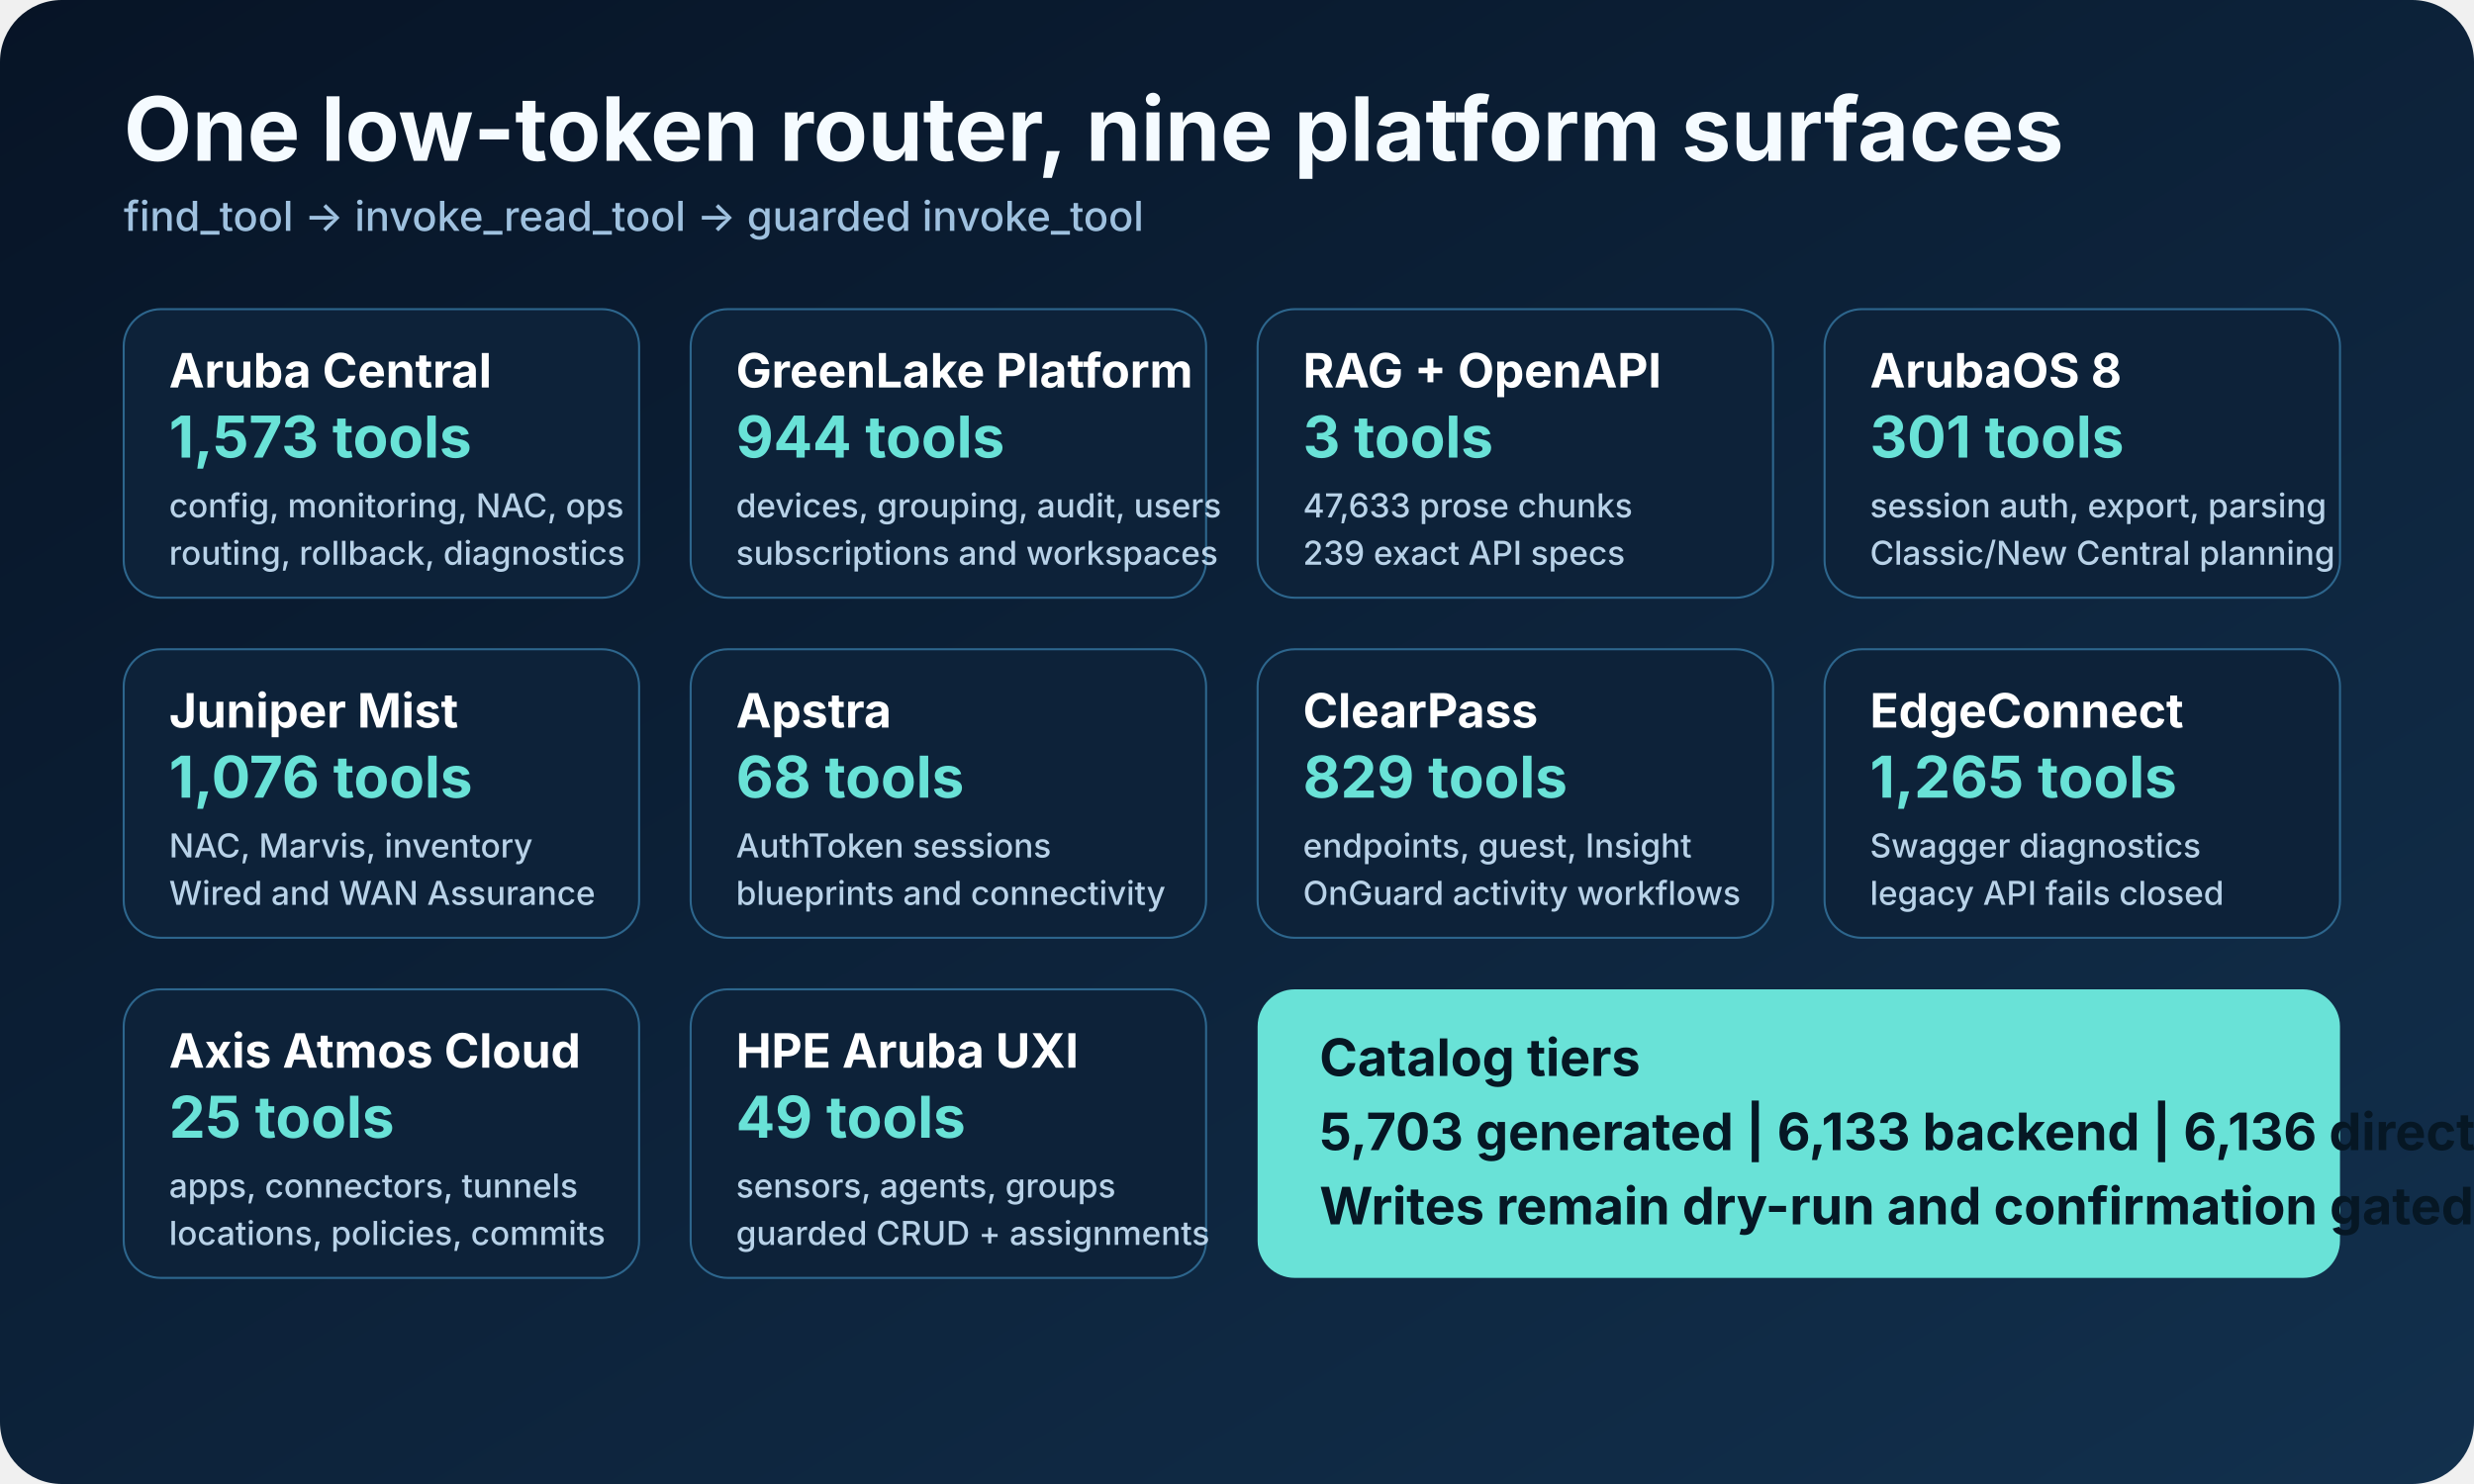
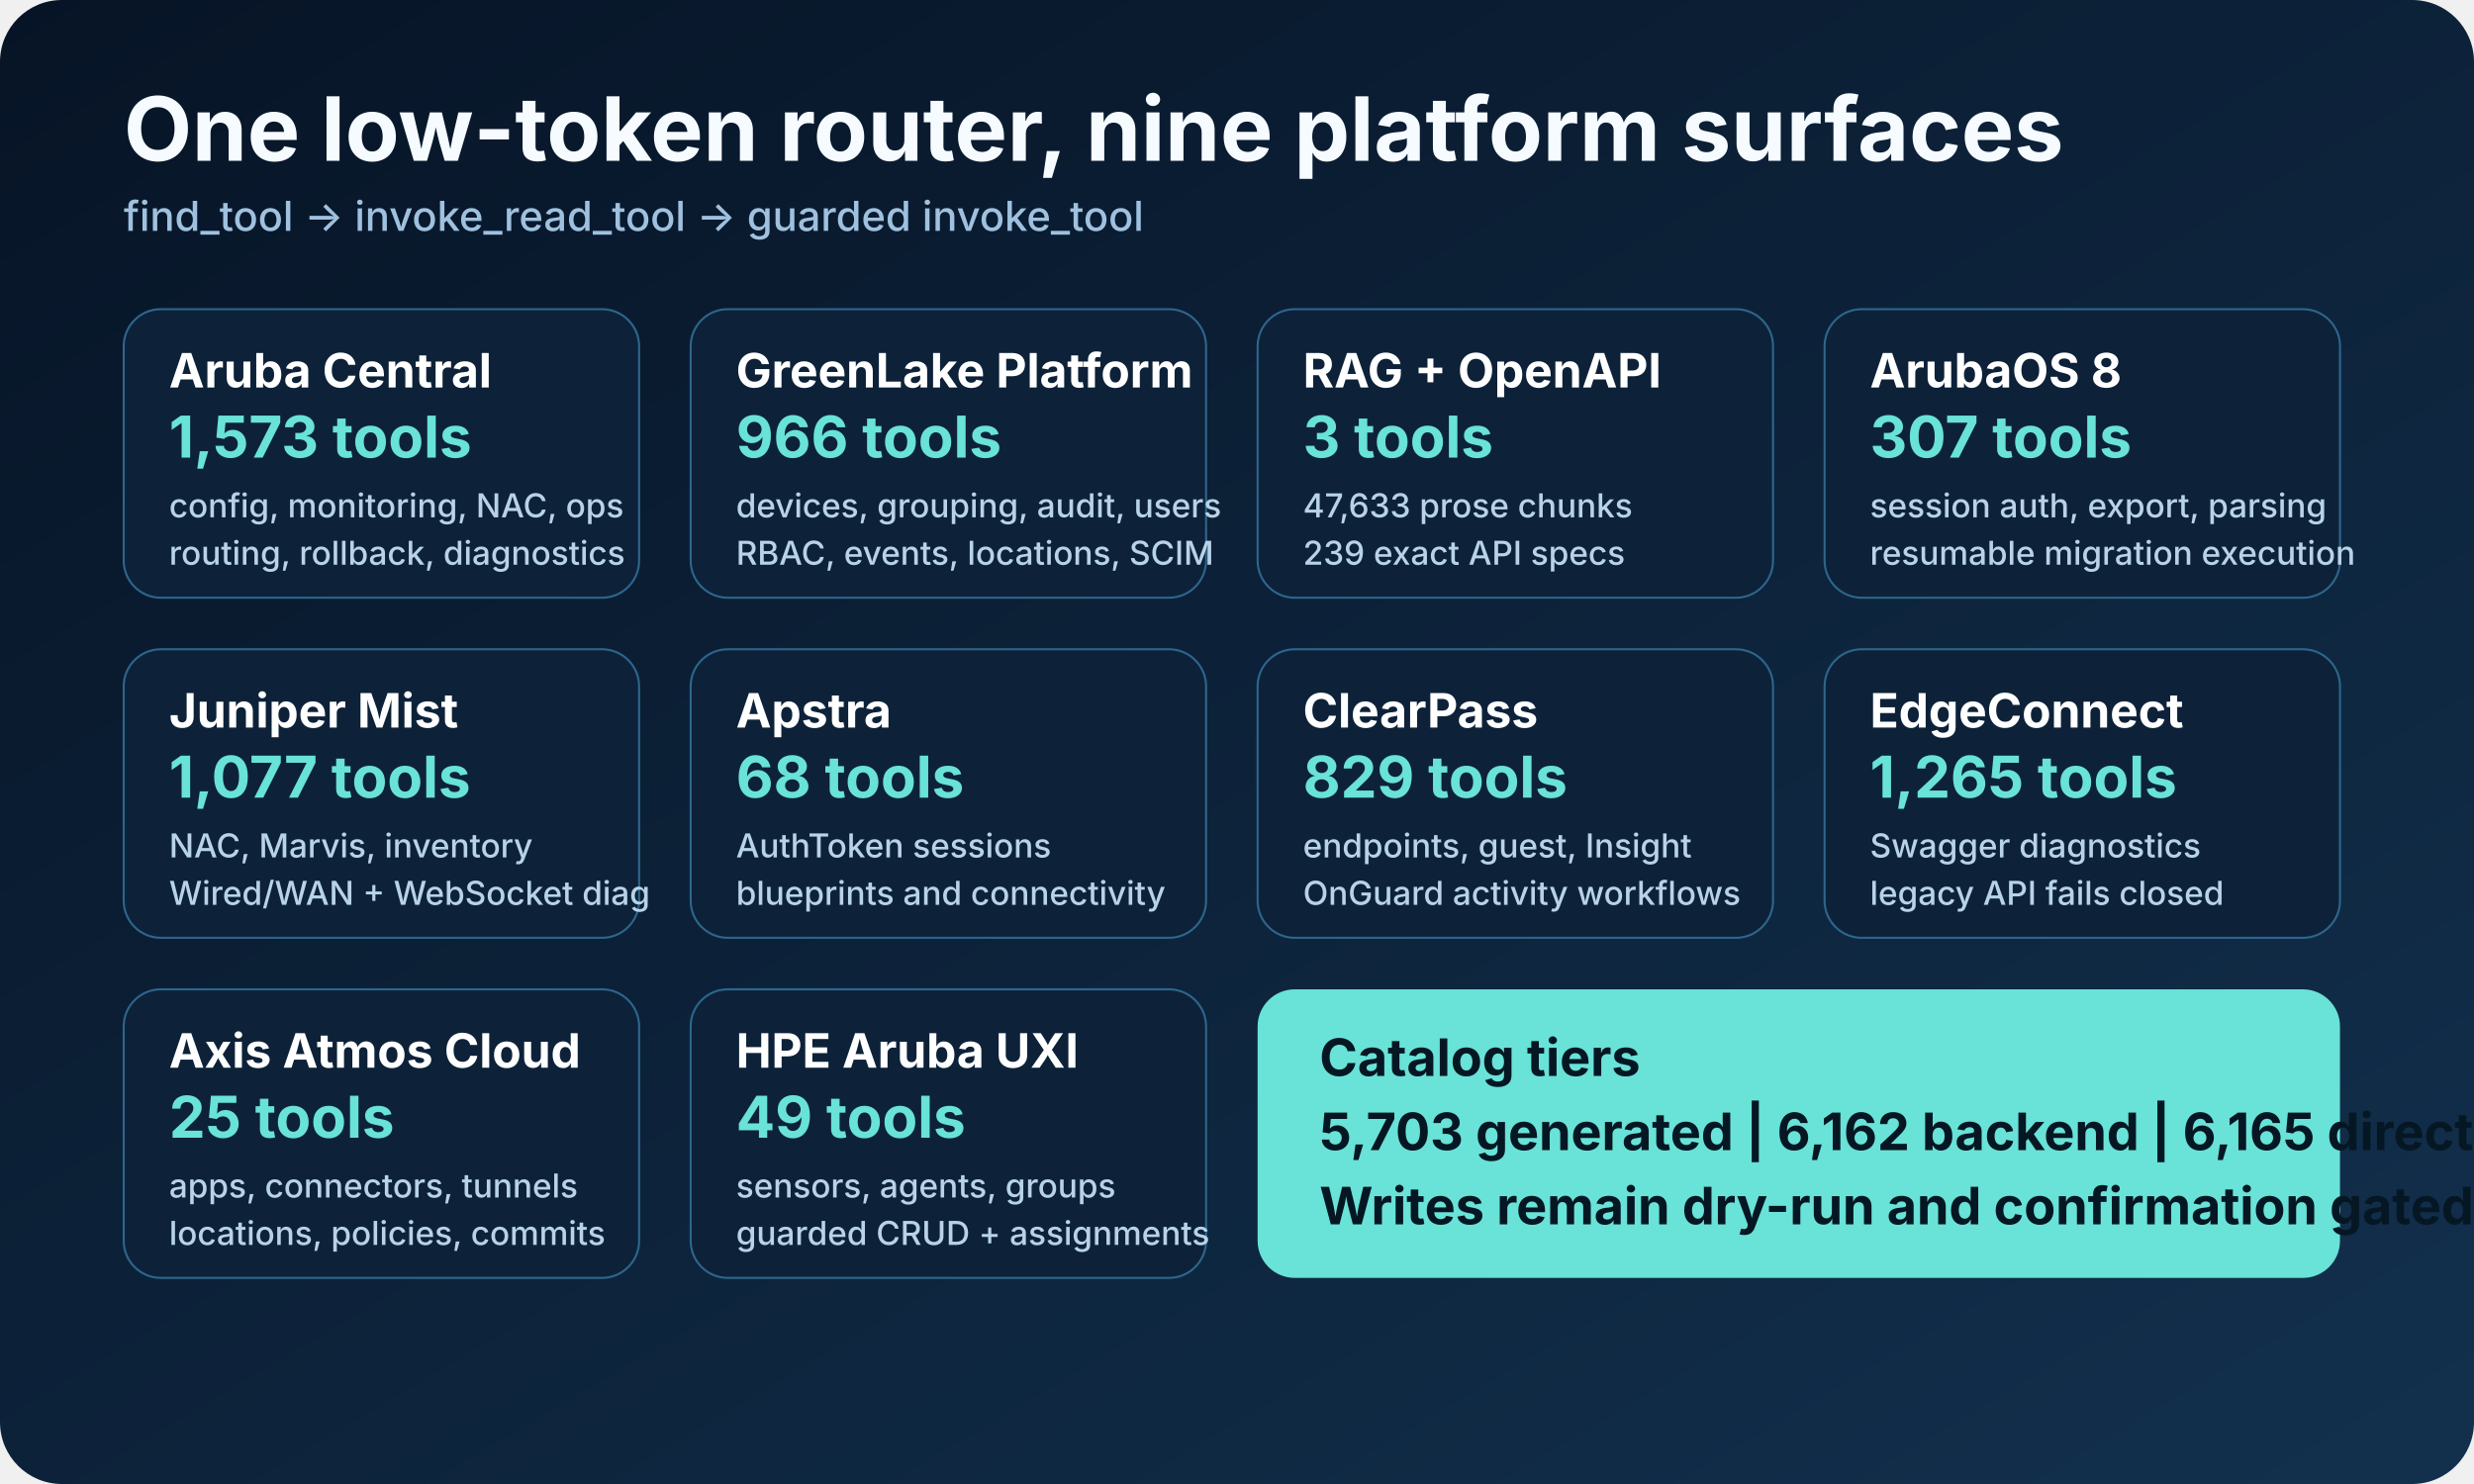
<svg xmlns="http://www.w3.org/2000/svg" width="1200" height="720" viewBox="0 0 1200 720" role="img" aria-labelledby="title desc">
  <defs>
    <linearGradient id="bg" x1="0" y1="0" x2="1" y2="1">
      <stop offset="0" stop-color="#071426" />
      <stop offset="1" stop-color="#12304d" />
    </linearGradient>
    <style>
      .heading { font: 700 43px -apple-system, BlinkMacSystemFont, "Segoe UI", sans-serif; fill: #f5fbff; }
      .sub { font: 500 20px -apple-system, BlinkMacSystemFont, "Segoe UI", sans-serif; fill: #9fc1df; }
      .boxTitle { font: 700 23px -apple-system, BlinkMacSystemFont, "Segoe UI", sans-serif; fill: #ffffff; }
      .boxText { font: 500 16px -apple-system, BlinkMacSystemFont, "Segoe UI", sans-serif; fill: #b8d2e8; }
      .count { font: 700 28px -apple-system, BlinkMacSystemFont, "Segoe UI", sans-serif; fill: #69e2d7; }
      .router { font: 700 25px -apple-system, BlinkMacSystemFont, "Segoe UI", sans-serif; fill: #061724; }
    </style>
  </defs>
  <rect width="1200" height="720" rx="30" fill="url(#bg)" />
  <text x="60" y="78" class="heading">One low-token router, nine platform surfaces</text>
  <text x="60" y="112" class="sub">find_tool -&gt; invoke_read_tool -&gt; guarded invoke_tool</text>
  <g transform="translate(60 150)">
    <rect width="250" height="140" rx="18" fill="#0d2239" stroke="#2d668d" />
    <text x="22" y="38" class="boxTitle">Aruba Central</text>
    <text x="22" y="72" class="count">1,573 tools</text>
    <text x="22" y="101" class="boxText">config, monitoring, NAC, ops</text>
    <text x="22" y="124" class="boxText">routing, rollback, diagnostics</text>
    <rect x="275" width="250" height="140" rx="18" fill="#0d2239" stroke="#2d668d" />
    <text x="297" y="38" class="boxTitle">GreenLake Platform</text>
-     <text x="297" y="72" class="count">944 tools</text>
+     <text x="297" y="72" class="count">966 tools</text>
    <text x="297" y="101" class="boxText">devices, grouping, audit, users</text>
-     <text x="297" y="124" class="boxText">subscriptions and workspaces</text>
+     <text x="297" y="124" class="boxText">RBAC, events, locations, SCIM</text>
    <rect x="550" width="250" height="140" rx="18" fill="#0d2239" stroke="#2d668d" />
    <text x="572" y="38" class="boxTitle">RAG + OpenAPI</text>
    <text x="572" y="72" class="count">3 tools</text>
    <text x="572" y="101" class="boxText">47,633 prose chunks</text>
    <text x="572" y="124" class="boxText">239 exact API specs</text>
    <rect x="825" width="250" height="140" rx="18" fill="#0d2239" stroke="#2d668d" />
    <text x="847" y="38" class="boxTitle">ArubaOS 8</text>
-     <text x="847" y="72" class="count">301 tools</text>
+     <text x="847" y="72" class="count">307 tools</text>
    <text x="847" y="101" class="boxText">session auth, export, parsing</text>
-     <text x="847" y="124" class="boxText">Classic/New Central planning</text>
+     <text x="847" y="124" class="boxText">resumable migration execution</text>
    <rect y="165" width="250" height="140" rx="18" fill="#0d2239" stroke="#2d668d" />
    <text x="22" y="203" class="boxTitle">Juniper Mist</text>
-     <text x="22" y="237" class="count">1,076 tools</text>
+     <text x="22" y="237" class="count">1,077 tools</text>
    <text x="22" y="266" class="boxText">NAC, Marvis, inventory</text>
-     <text x="22" y="289" class="boxText">Wired and WAN Assurance</text>
+     <text x="22" y="289" class="boxText">Wired/WAN + WebSocket diag</text>
    <rect x="275" y="165" width="250" height="140" rx="18" fill="#0d2239" stroke="#2d668d" />
    <text x="297" y="203" class="boxTitle">Apstra</text>
    <text x="297" y="237" class="count">68 tools</text>
    <text x="297" y="266" class="boxText">AuthToken sessions</text>
    <text x="297" y="289" class="boxText">blueprints and connectivity</text>
    <rect x="550" y="165" width="250" height="140" rx="18" fill="#0d2239" stroke="#2d668d" />
    <text x="572" y="203" class="boxTitle">ClearPass</text>
    <text x="572" y="237" class="count">829 tools</text>
    <text x="572" y="266" class="boxText">endpoints, guest, Insight</text>
    <text x="572" y="289" class="boxText">OnGuard activity workflows</text>
    <rect x="825" y="165" width="250" height="140" rx="18" fill="#0d2239" stroke="#2d668d" />
    <text x="847" y="203" class="boxTitle">EdgeConnect</text>
    <text x="847" y="237" class="count">1,265 tools</text>
    <text x="847" y="266" class="boxText">Swagger diagnostics</text>
    <text x="847" y="289" class="boxText">legacy API fails closed</text>
    <rect y="330" width="250" height="140" rx="18" fill="#0d2239" stroke="#2d668d" />
    <text x="22" y="368" class="boxTitle">Axis Atmos Cloud</text>
    <text x="22" y="402" class="count">25 tools</text>
    <text x="22" y="431" class="boxText">apps, connectors, tunnels</text>
    <text x="22" y="454" class="boxText">locations, policies, commits</text>
    <rect x="275" y="330" width="250" height="140" rx="18" fill="#0d2239" stroke="#2d668d" />
    <text x="297" y="368" class="boxTitle">HPE Aruba UXI</text>
    <text x="297" y="402" class="count">49 tools</text>
    <text x="297" y="431" class="boxText">sensors, agents, groups</text>
    <text x="297" y="454" class="boxText">guarded CRUD + assignments</text>
    <rect x="550" y="330" width="525" height="140" rx="18" fill="#69e2d7" />
    <text x="580" y="372" class="router">Catalog tiers</text>
-     <text x="580" y="408" class="router">5,703 generated | 6,133 backend | 6,136 direct-all</text>
+     <text x="580" y="408" class="router">5,703 generated | 6,162 backend | 6,165 direct-all</text>
    <text x="580" y="444" class="router">Writes remain dry-run and confirmation gated</text>
  </g>
</svg>
